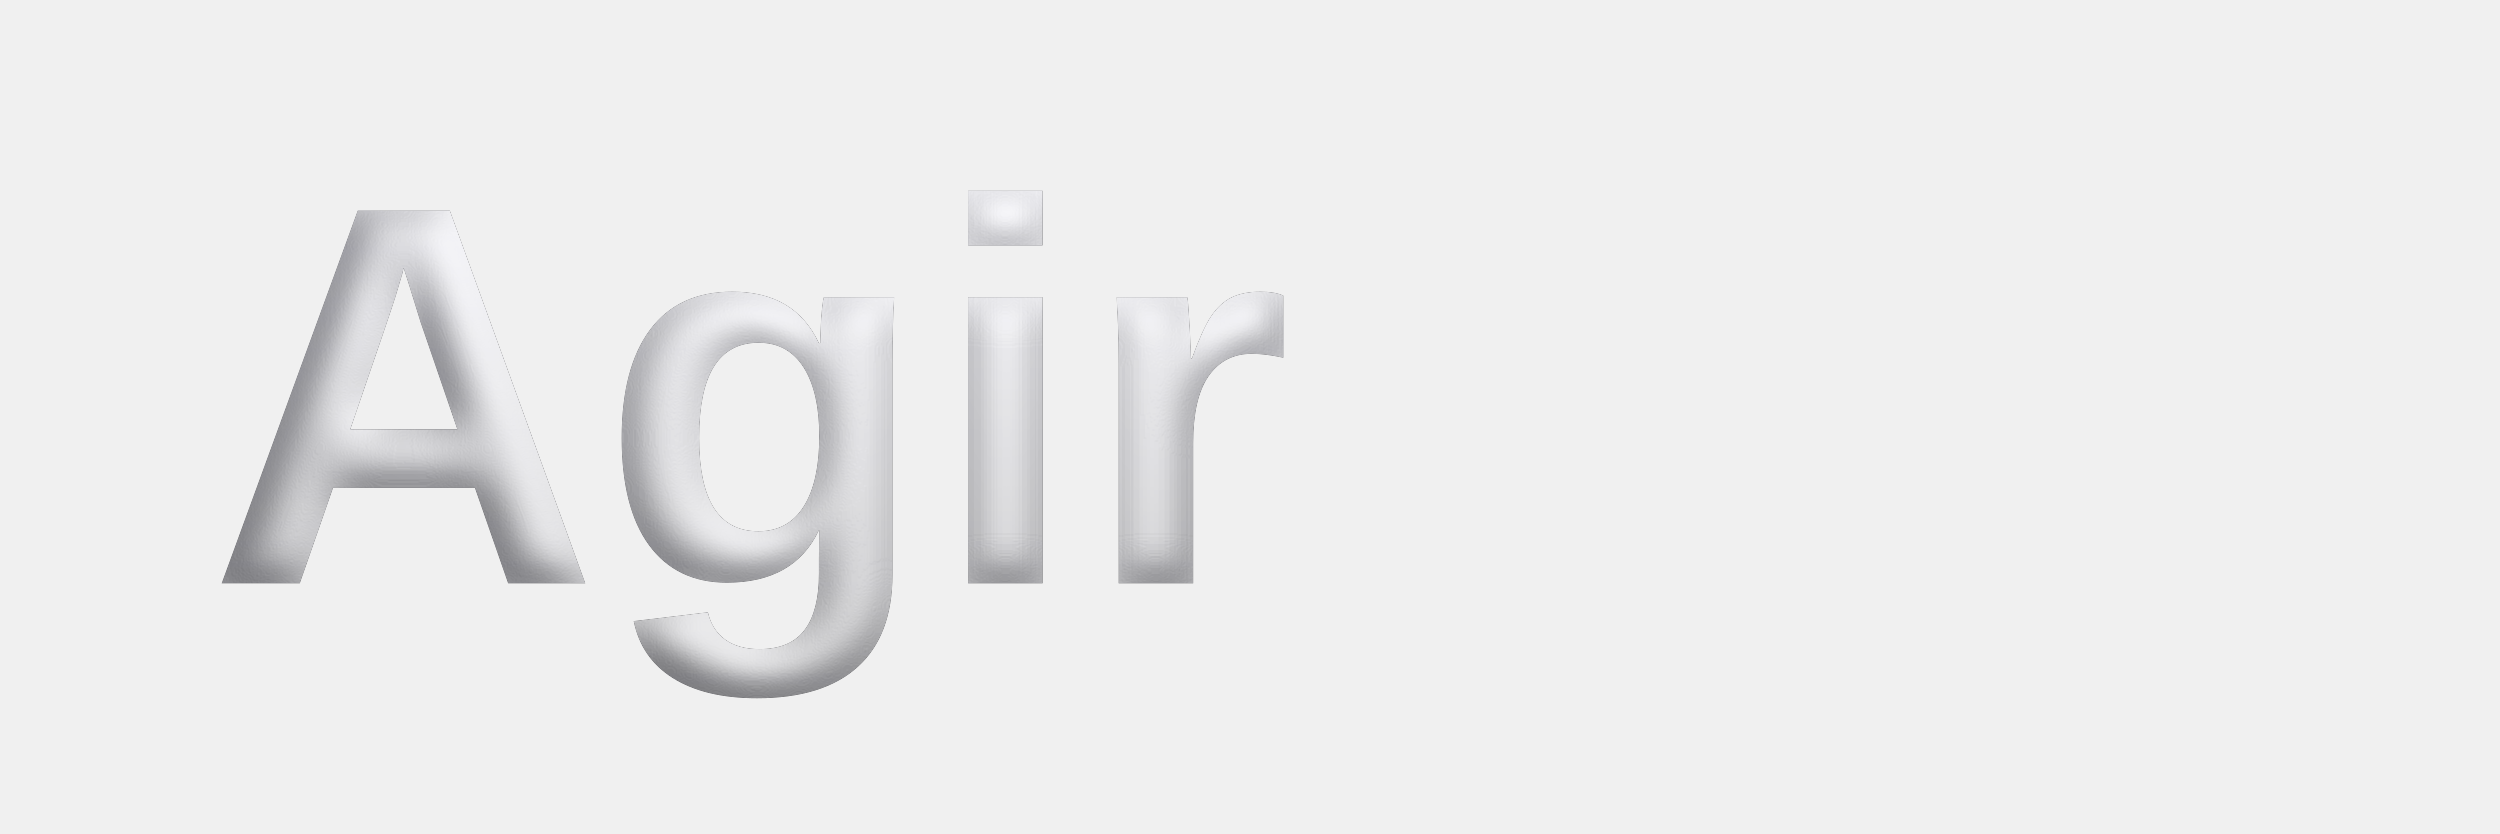
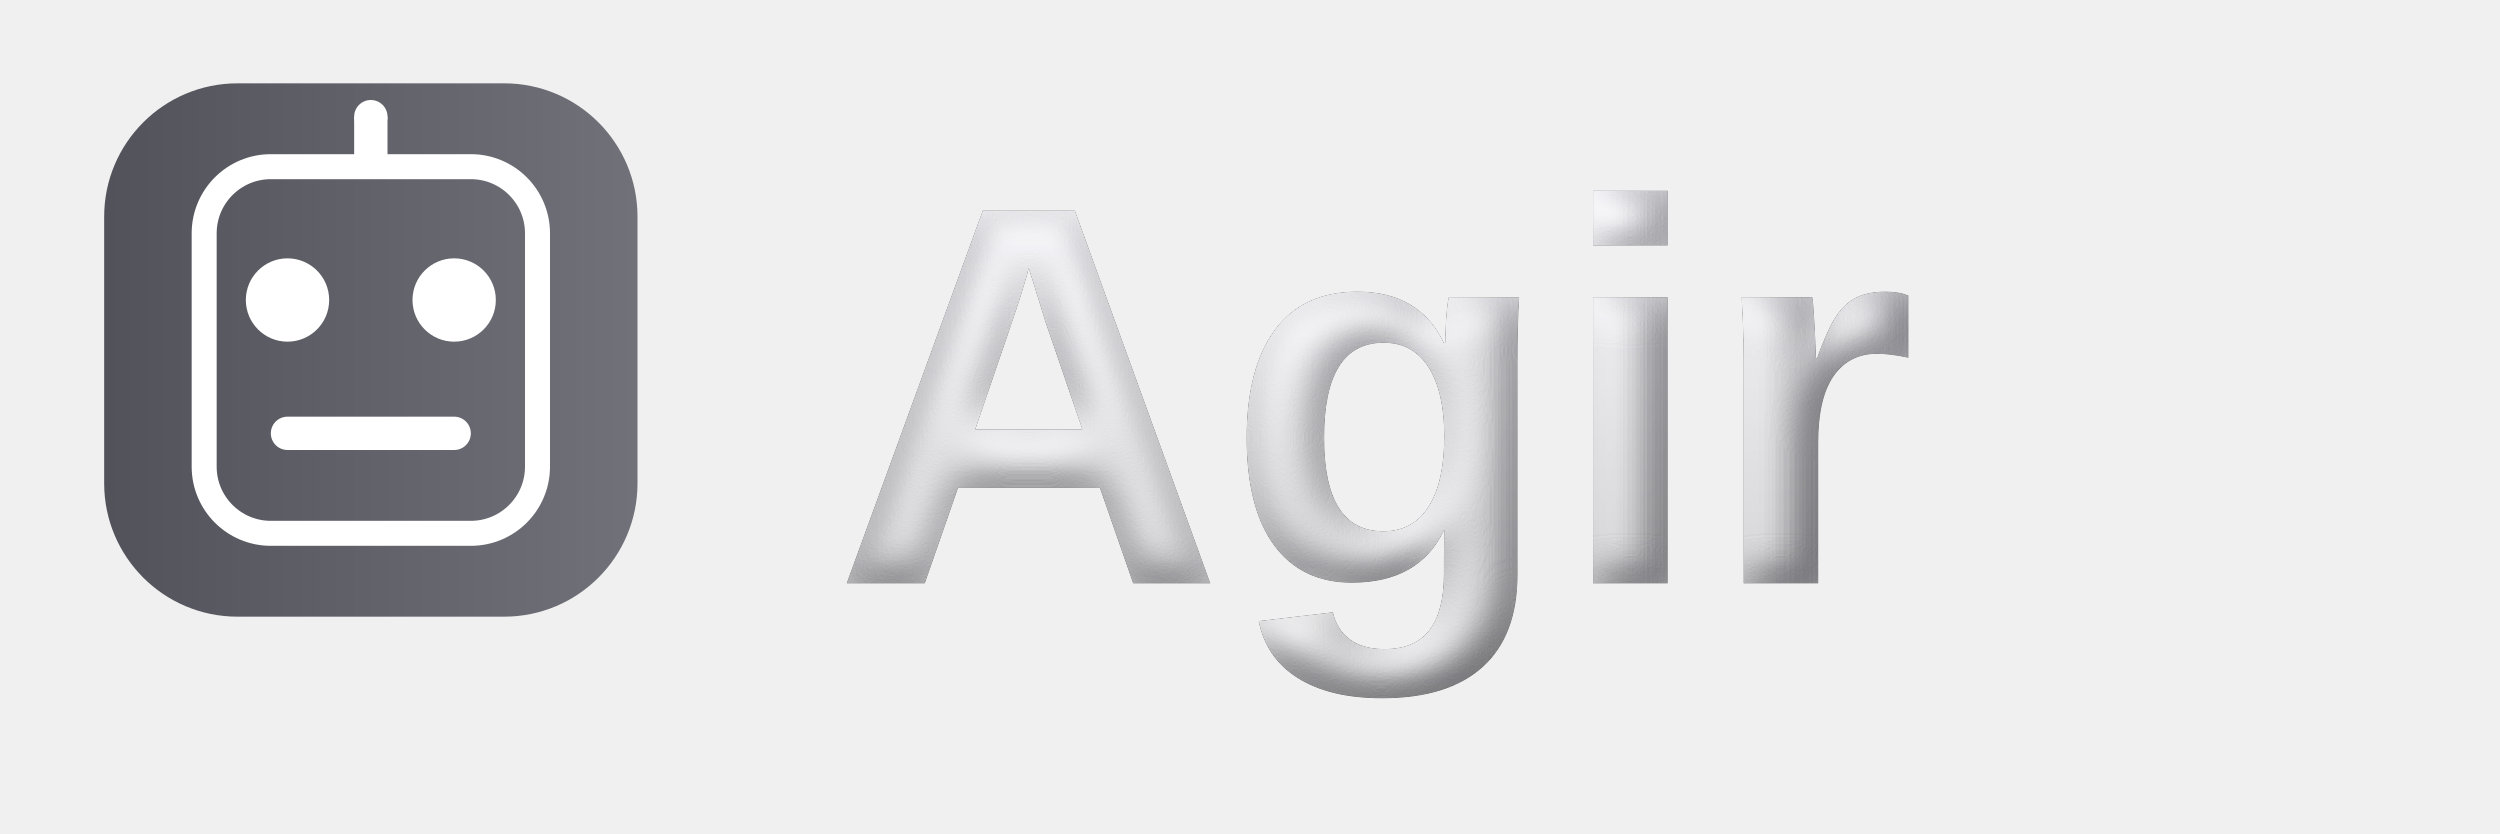
<svg xmlns="http://www.w3.org/2000/svg" width="120" height="40" viewBox="0 0 120 40" fill="none">
  <defs>
    <linearGradient id="zincGradient" gradientTransform="rotate(90)">
      <stop offset="0%" stop-color="#71717A" />
      <stop offset="100%" stop-color="#3F3F46" />
+     </linearGradient>
+     <linearGradient id="robotGradient" x1="0" y1="16" x2="32" y2="16" gradientUnits="userSpaceOnUse">
+       <stop stop-color="#52525b" />
+       <stop offset="1" stop-color="#71717a" />
    </linearGradient>
    <filter id="metallic" x="-10%" y="-10%" width="120%" height="120%">
      <feGaussianBlur in="SourceAlpha" stdDeviation="1" result="blur" />
      <feSpecularLighting in="blur" surfaceScale="5" specularConstant="0.75" specularExponent="20" lighting-color="#FFFFFF" result="specOut">
        <fePointLight x="50" y="0" z="90" />
      </feSpecularLighting>
      <feComposite in="specOut" in2="SourceAlpha" operator="in" result="specOut" />
      <feComposite in="SourceGraphic" in2="specOut" operator="arithmetic" k1="0" k2="1" k3="1" k4="0" result="litPaint" />
    </filter>
  </defs>
-   <text x="10" y="28" font-family="Arial, sans-serif" font-weight="bold" font-size="26" fill="url(#zincGradient)" filter="url(#metallic)">Agir</text>
+   <g transform="translate(5,4) scale(0.8)">
+     <rect width="32" height="32" rx="8" fill="url(#robotGradient)" />
+     <rect x="6" y="5" width="20" height="22" rx="4" stroke="white" stroke-width="1.5" fill="none" />
+     <circle cx="11" cy="13" r="2.5" fill="white" />
+     <circle cx="21" cy="13" r="2.5" fill="white" />
+     <rect x="10" y="20" width="12" height="2" rx="1" fill="white" />
+     <rect x="15" y="2" width="2" height="3" fill="white" />
+     <circle cx="16" cy="2" r="1" fill="white" />
+   </g>
+   <text x="40" y="28" font-family="Arial, sans-serif" font-weight="bold" font-size="26" fill="url(#zincGradient)" filter="url(#metallic)">Agir</text>
</svg>
